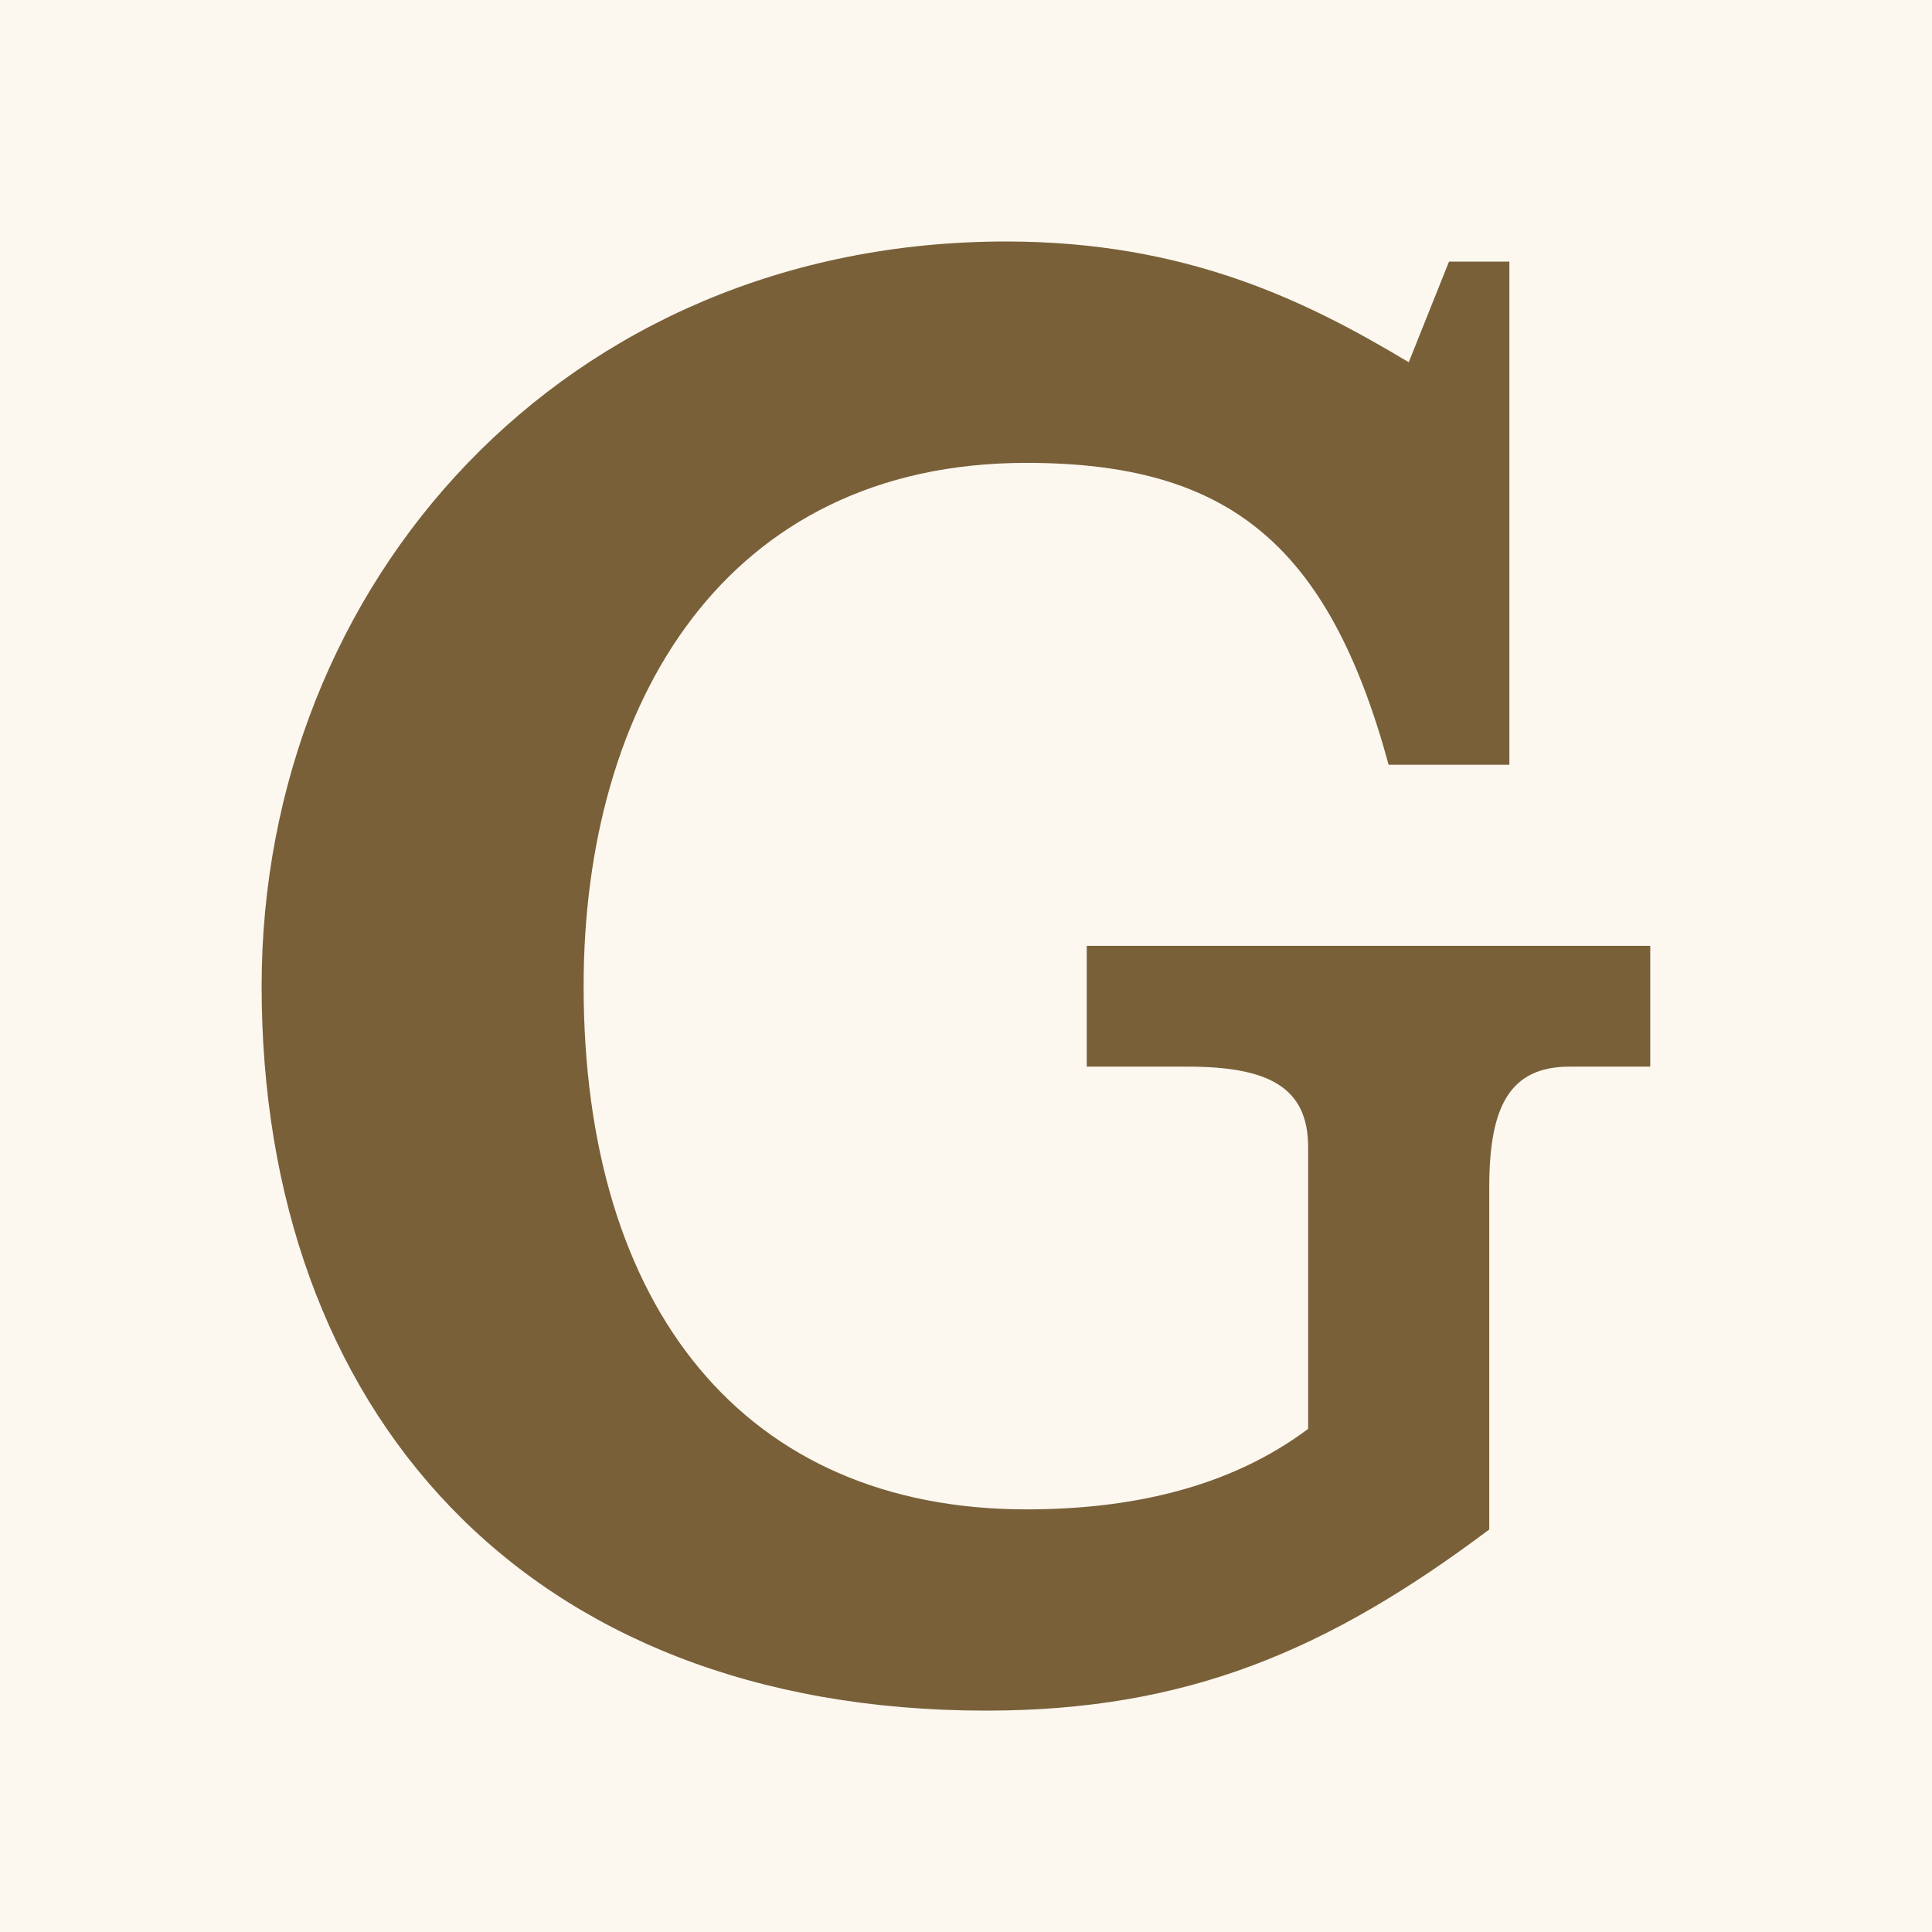
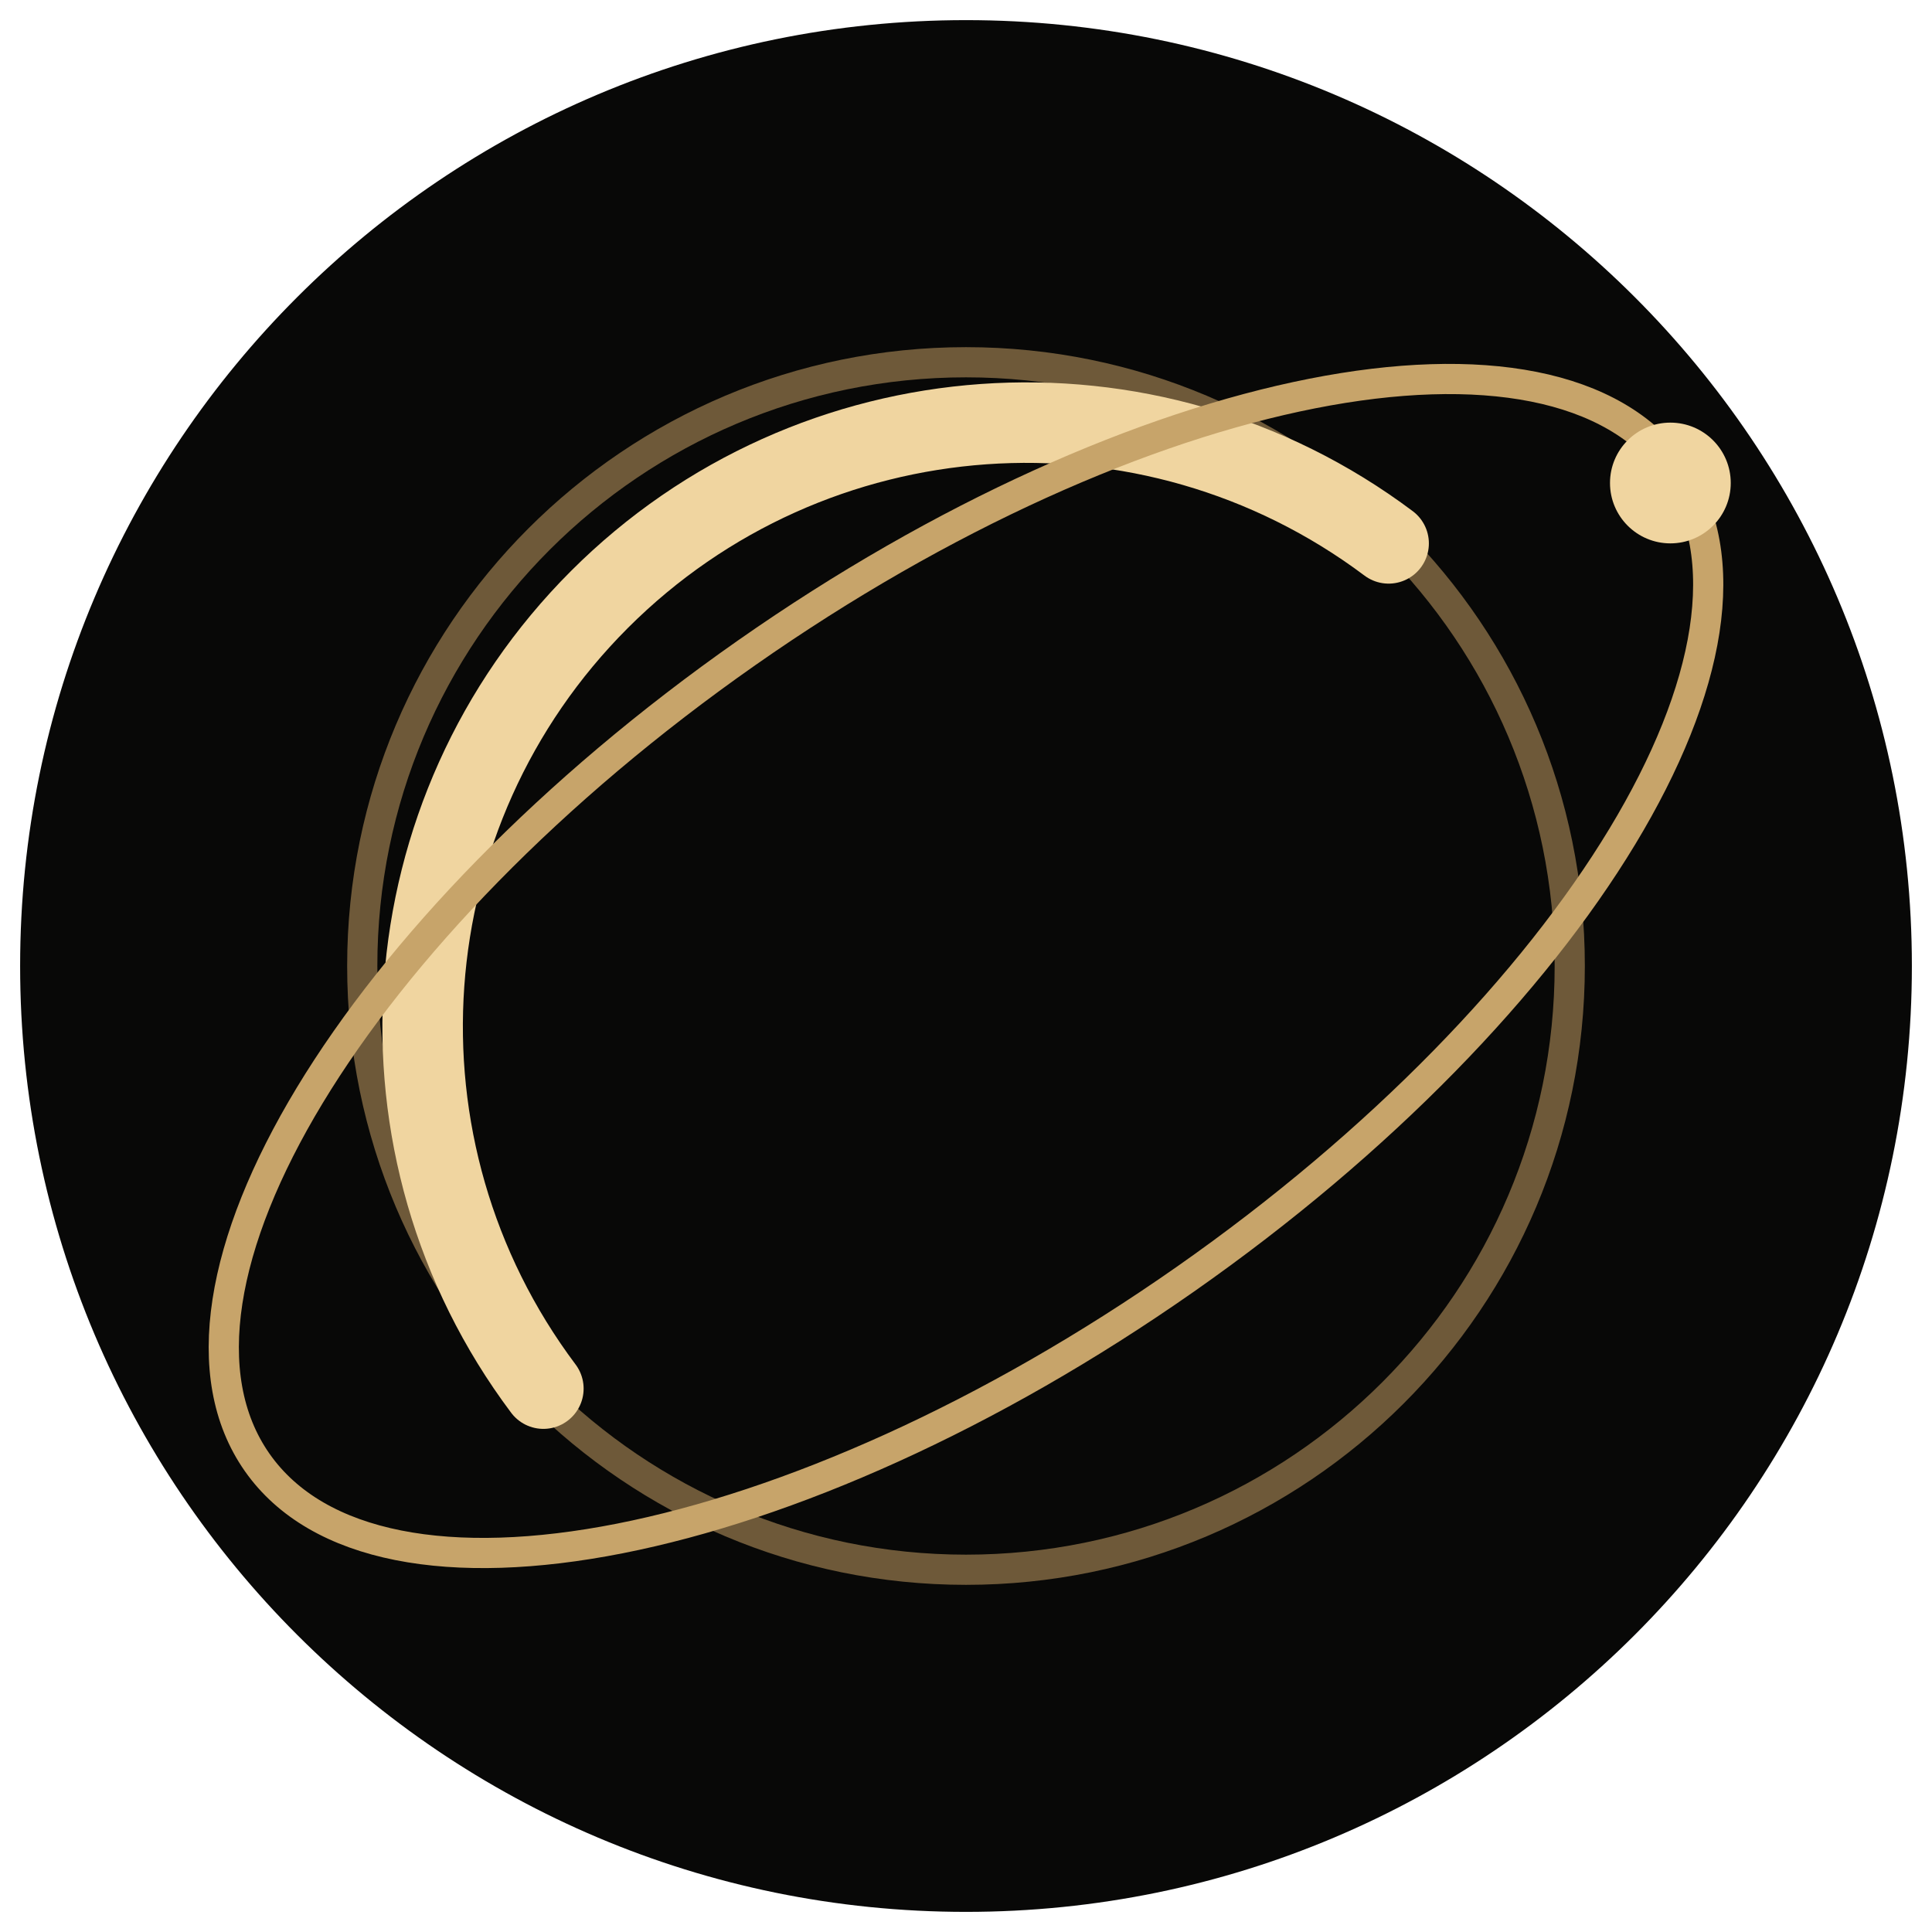
<svg xmlns="http://www.w3.org/2000/svg" viewBox="0 0 96 96" width="96" height="96">
-   <path fill="#fcf8ef" d="M0 0h96v96H0z" />
-   <path fill="#796039" d="M75 13v25h-6c-3-11-8-15-18-15-15 0-22 12-22 26 0 16 8 26 22 26 5 0 10-1 14-4V57c0-3-2-4-6-4h-5v-6h28v6h-4c-3 0-4 2-4 6v17c-8 6-15 9-25 9-23 0-36-15-36-36 0-20 15-37 37-37 9 0 15 3 20 6l2-5z" />
+   <circle cx="48" cy="48" r="47" fill="#080807" />
+   <circle cx="48" cy="48" r="30" fill="none" stroke="#6e5939" stroke-width="1.5" />
+   <path d="M27 69a30 30 0 0 1 42-42" fill="none" stroke="#f0d5a0" stroke-width="4" stroke-linecap="round" />
+   <ellipse cx="48" cy="48" rx="43" ry="19" transform="rotate(-35 48 48)" fill="none" stroke="#c7a46a" stroke-width="1.5" />
+   <circle cx="83" cy="24" r="3" fill="#f0d5a0" />
</svg>
